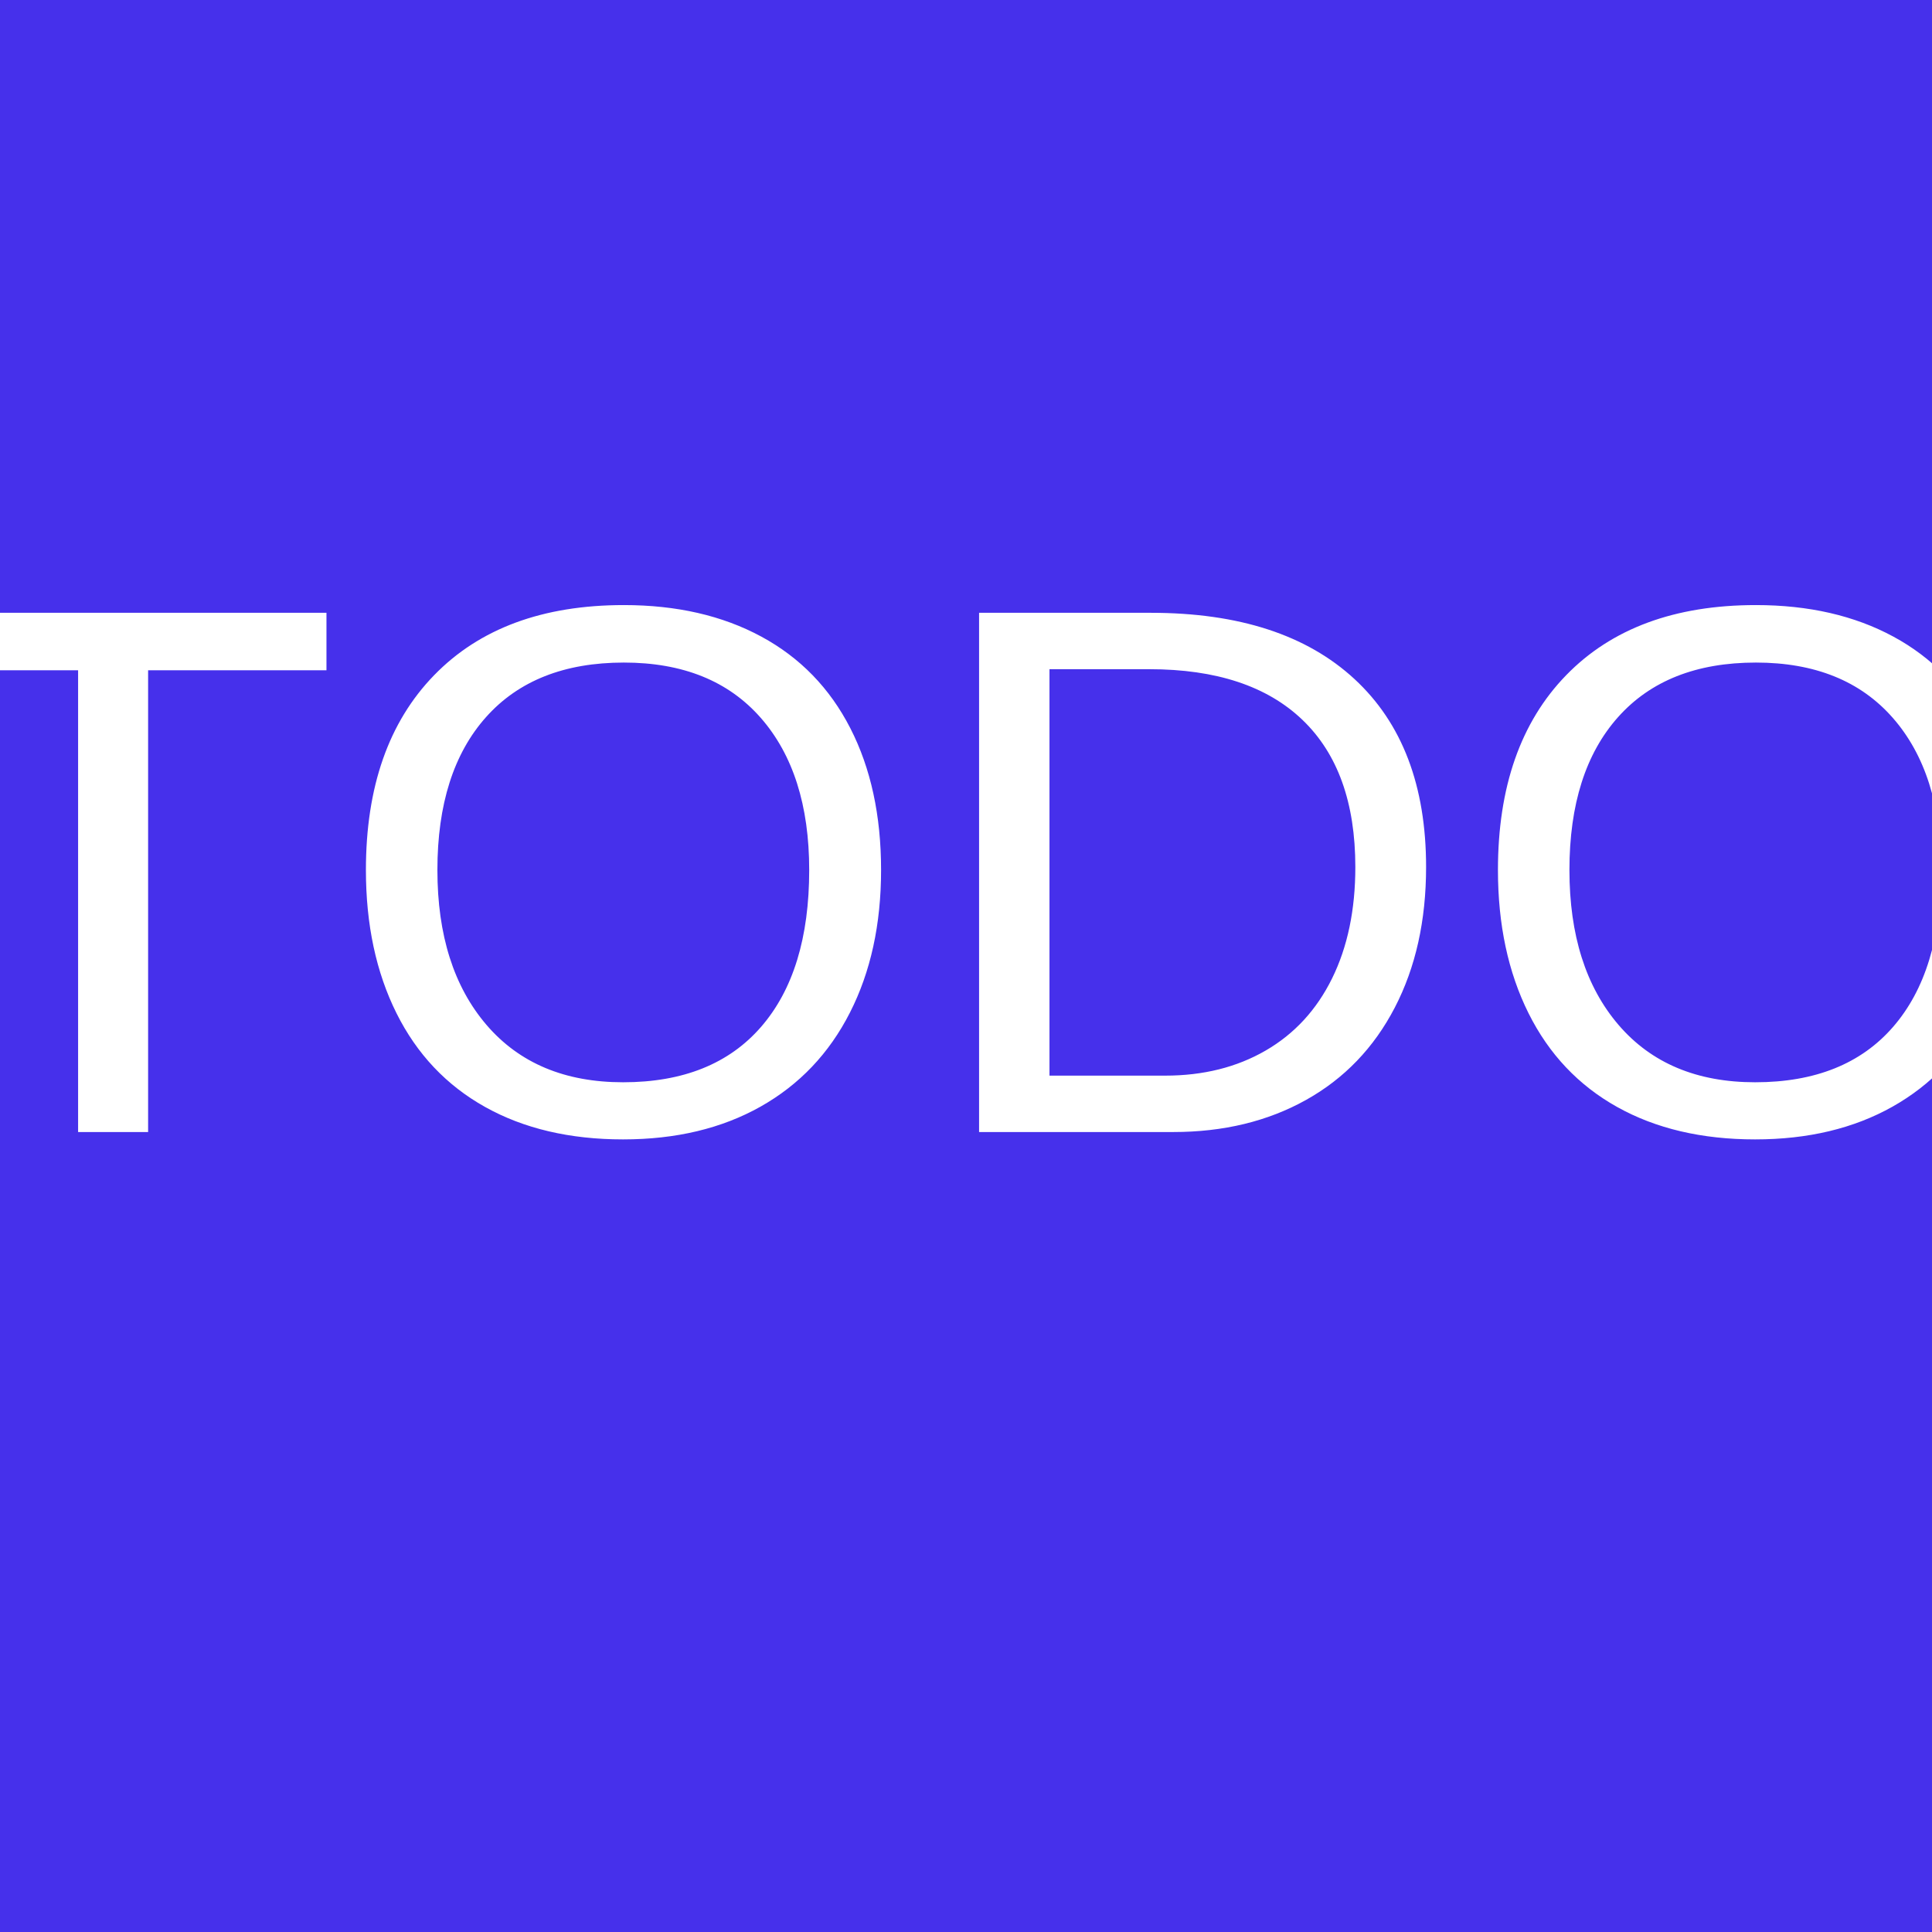
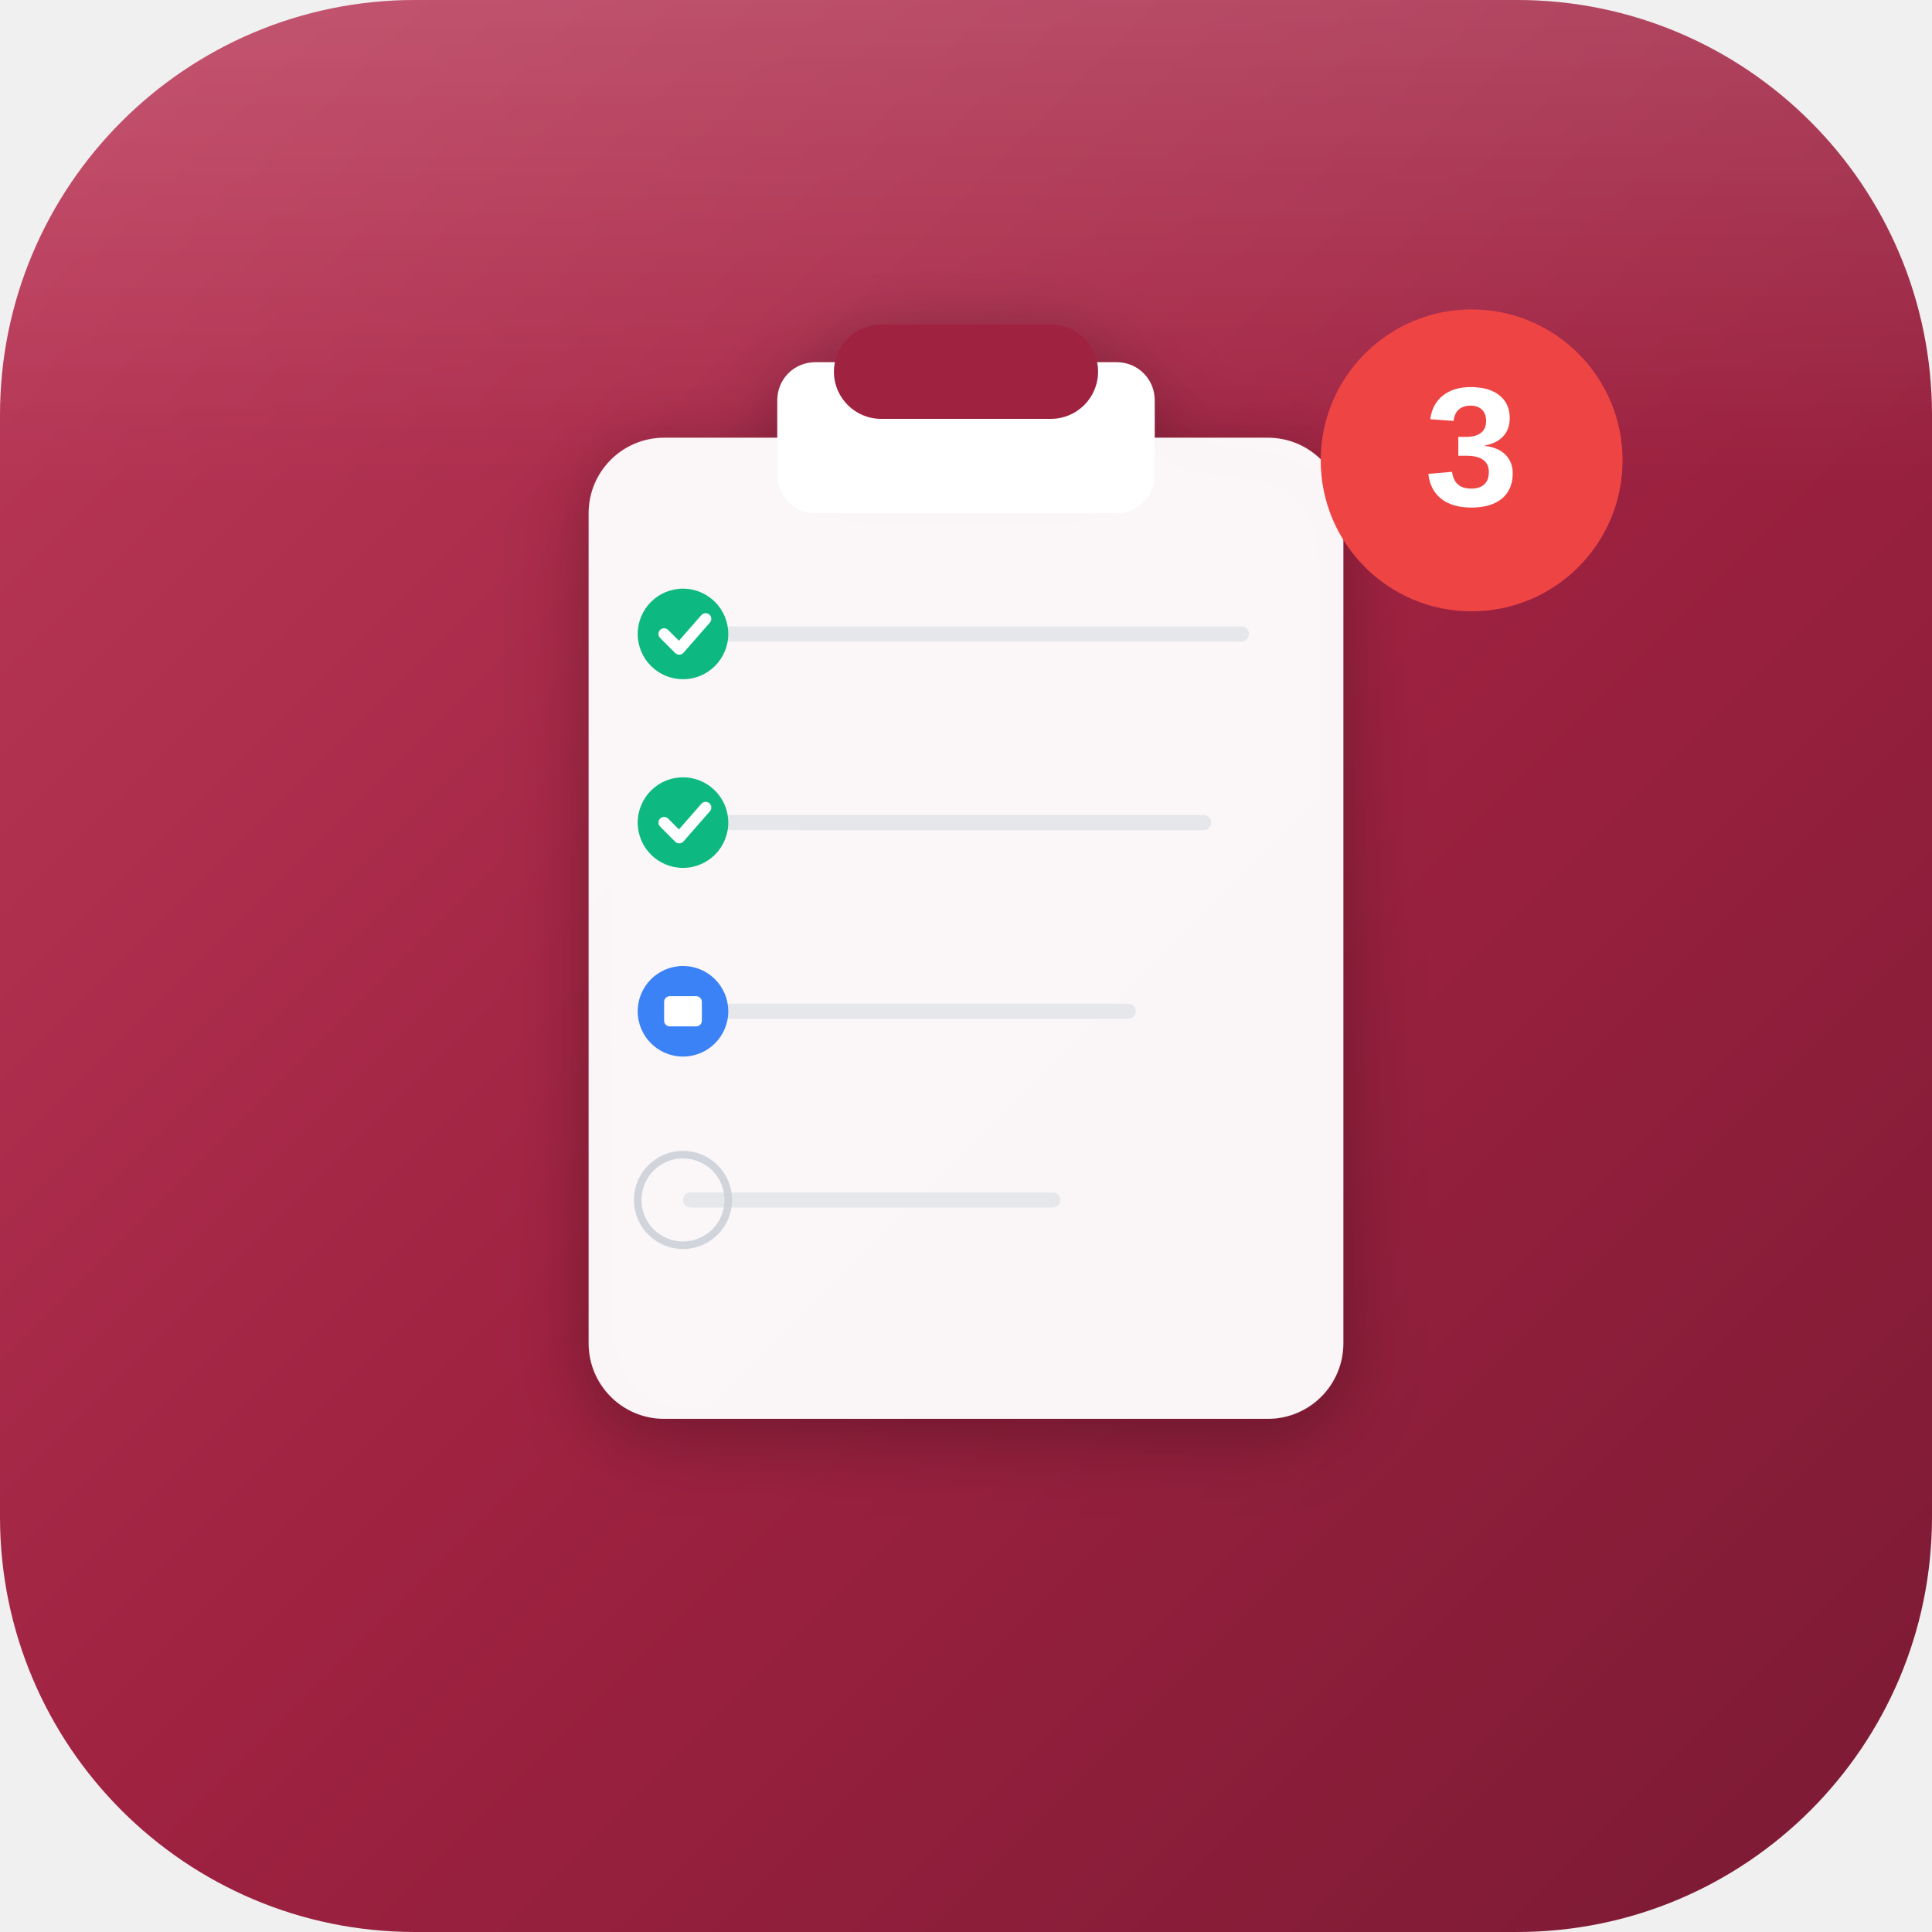
<svg xmlns="http://www.w3.org/2000/svg" width="1024" height="1024">
-   <rect width="1024" height="1024" fill="#4630EB" />
-   <text x="512" y="600" font-size="400" text-anchor="middle" fill="white" font-family="Arial">TODO</text>
+   <defs>
+     <linearGradient id="bgGradient" x1="0%" y1="0%" x2="100%" y2="100%">
+       <stop offset="0%" style="stop-color:#BC3A5A;stop-opacity:1" />
+       <stop offset="50%" style="stop-color:#9F2241;stop-opacity:1" />
+       <stop offset="100%" style="stop-color:#7A1A33;stop-opacity:1" />
+     </linearGradient>
+     <filter id="shadow" x="-20%" y="-20%" width="140%" height="140%">
+       <feDropShadow dx="0" dy="8" stdDeviation="20" flood-color="#000" flood-opacity="0.3" />
+     </filter>
+     <linearGradient id="shine" x1="0%" y1="0%" x2="0%" y2="100%">
+       <stop offset="0%" style="stop-color:rgba(255,255,255,0.25);stop-opacity:1" />
+       <stop offset="50%" style="stop-color:rgba(255,255,255,0);stop-opacity:1" />
+     </linearGradient>
+   </defs>
+   <rect width="1024" height="1024" rx="220" ry="220" fill="url(#bgGradient)" />
+   <rect width="1024" height="512" rx="220" ry="220" fill="url(#shine)" opacity="0.6" />
+   <g transform="translate(512, 512)" filter="url(#shadow)">
+     <rect x="-200" y="-280" width="400" height="520" rx="40" ry="40" fill="white" opacity="0.95" />
+     <rect x="-100" y="-320" width="200" height="80" rx="20" ry="20" fill="white" />
+     <rect x="-70" y="-340" width="140" height="50" rx="25" ry="25" fill="#9F2241" />
+     <rect x="-150" y="-180" width="300" height="8" rx="4" fill="#E5E7EB" />
+     <circle cx="-150" cy="-176" r="24" fill="#10B981" />
+     <path d="M-160,-176 L-152,-168 L-138,-184" stroke="white" stroke-width="6" fill="none" stroke-linecap="round" stroke-linejoin="round" />
+     <rect x="-150" y="-80" width="280" height="8" rx="4" fill="#E5E7EB" />
+     <circle cx="-150" cy="-76" r="24" fill="#10B981" />
+     <path d="M-160,-76 L-152,-68 L-138,-84" stroke="white" stroke-width="6" fill="none" stroke-linecap="round" stroke-linejoin="round" />
+     <rect x="-150" y="20" width="240" height="8" rx="4" fill="#E5E7EB" />
+     <circle cx="-150" cy="24" r="24" fill="#3B82F6" />
+     <rect x="-160" y="16" width="20" height="16" rx="3" fill="white" />
+     <rect x="-150" y="120" width="200" height="8" rx="4" fill="#E5E7EB" />
+     <circle cx="-150" cy="124" r="24" fill="none" stroke="#D1D5DB" stroke-width="4" />
+   </g>
+   <circle cx="780" cy="244" r="80" fill="#EF4444" />
+   <text x="780" y="268" font-size="90" text-anchor="middle" fill="white" font-family="Arial, sans-serif" font-weight="bold">3</text>
</svg>
